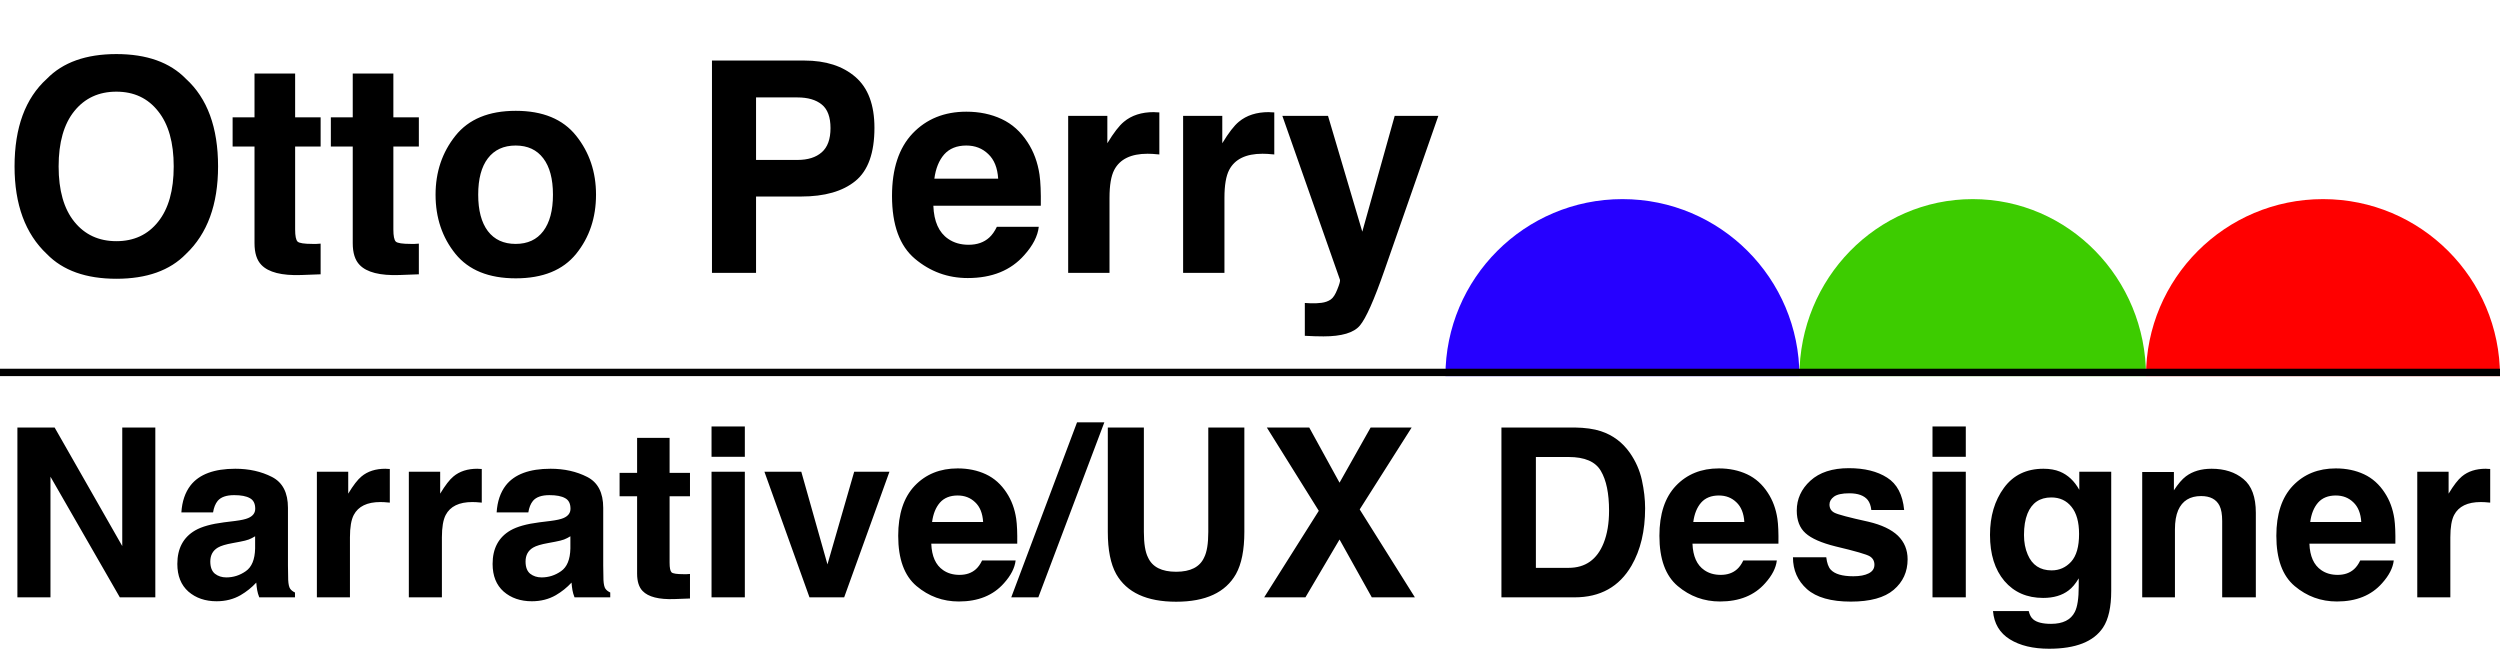
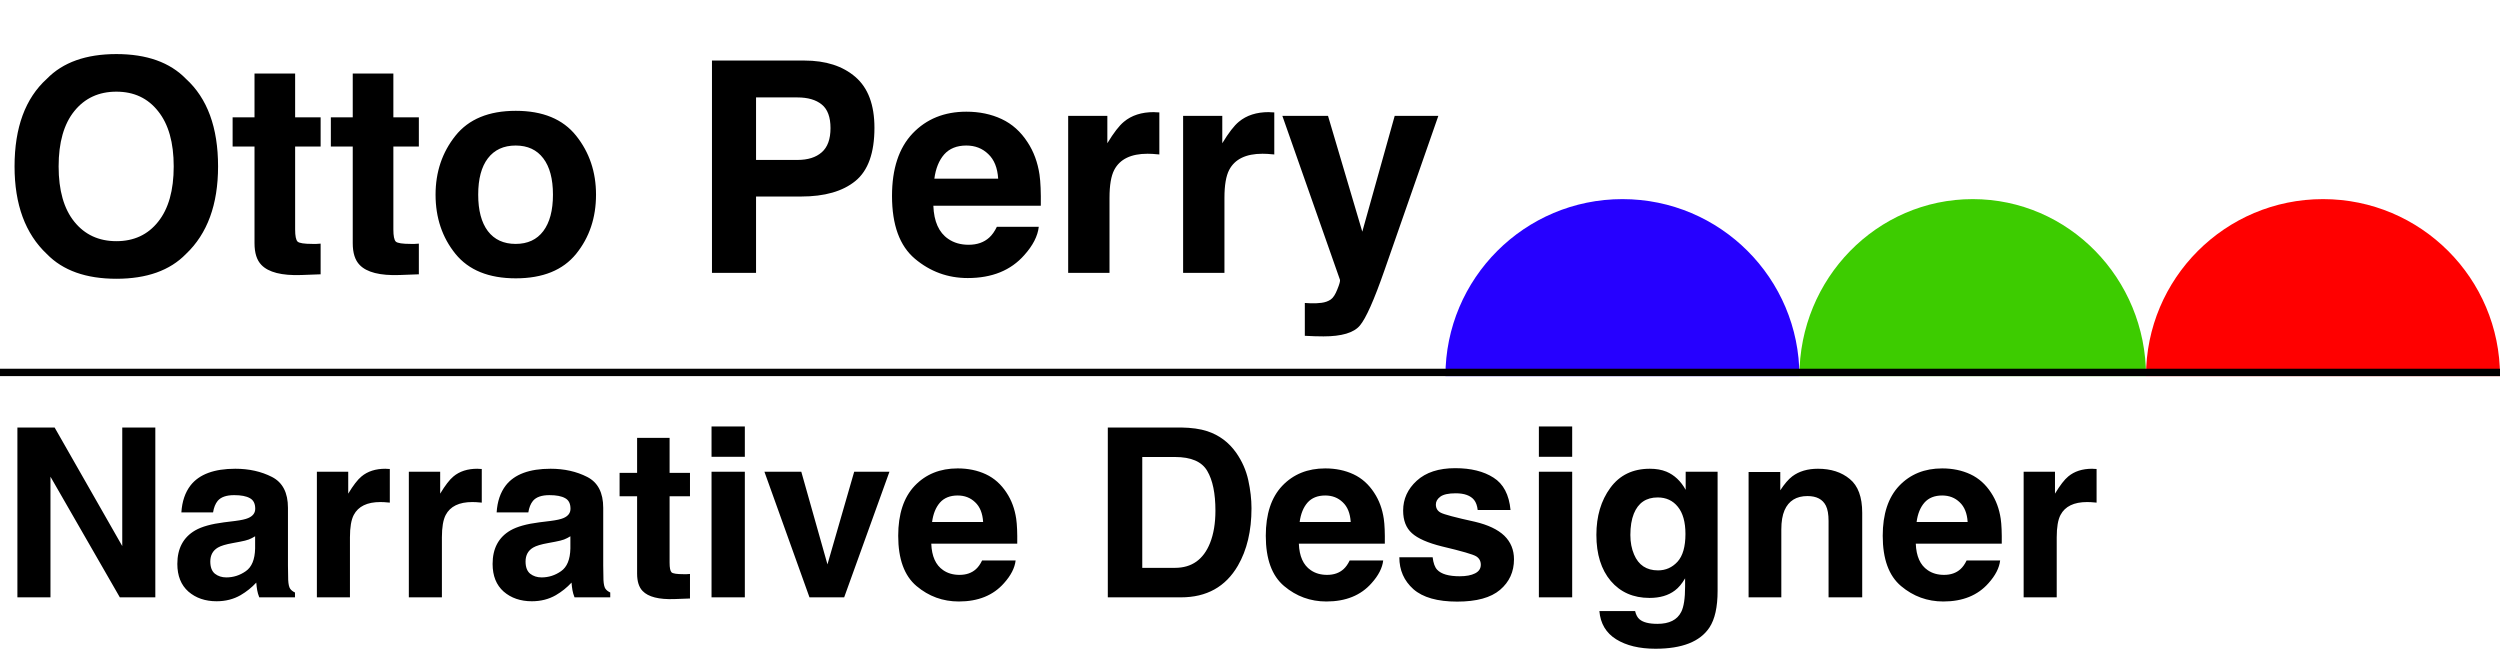
<svg xmlns="http://www.w3.org/2000/svg" width="339" height="88" viewBox="0 0 339 88" fill="none">
  <path d="M339 51H291C291 37.745 301.745 27 315 27C328.255 27 339 37.745 339 51Z" fill="#FF0000" />
  <path d="M291 51H244C244 37.745 254.521 27 267.5 27C280.479 27 291 37.745 291 51Z" fill="#3DCC00" />
  <path d="M244 51H196C196 37.745 206.745 27 220 27C233.255 27 244 37.745 244 51Z" fill="#2600FF" />
-   <path d="M2.359 57.969H7.406L16.578 74.047V57.969H21.062V81H16.25L6.844 64.641V81H2.359V57.969ZM34.594 72.719C34.312 72.896 34.026 73.042 33.734 73.156C33.453 73.26 33.062 73.359 32.562 73.453L31.562 73.641C30.625 73.807 29.953 74.01 29.547 74.25C28.859 74.656 28.516 75.287 28.516 76.141C28.516 76.901 28.724 77.453 29.141 77.797C29.568 78.13 30.083 78.297 30.688 78.297C31.646 78.297 32.526 78.016 33.328 77.453C34.141 76.891 34.562 75.865 34.594 74.375V72.719ZM31.891 70.641C32.714 70.537 33.302 70.406 33.656 70.25C34.292 69.979 34.609 69.557 34.609 68.984C34.609 68.287 34.365 67.807 33.875 67.547C33.396 67.276 32.688 67.141 31.75 67.141C30.698 67.141 29.953 67.401 29.516 67.922C29.203 68.307 28.995 68.828 28.891 69.484H24.594C24.688 67.995 25.104 66.771 25.844 65.812C27.021 64.312 29.042 63.562 31.906 63.562C33.771 63.562 35.427 63.932 36.875 64.672C38.323 65.412 39.047 66.807 39.047 68.859V76.672C39.047 77.213 39.057 77.87 39.078 78.641C39.109 79.224 39.198 79.62 39.344 79.828C39.49 80.037 39.708 80.208 40 80.344V81H35.156C35.021 80.656 34.927 80.333 34.875 80.031C34.823 79.729 34.781 79.385 34.75 79C34.135 79.667 33.427 80.234 32.625 80.703C31.667 81.255 30.583 81.531 29.375 81.531C27.833 81.531 26.557 81.094 25.547 80.219C24.547 79.333 24.047 78.083 24.047 76.469C24.047 74.375 24.854 72.859 26.469 71.922C27.354 71.412 28.656 71.047 30.375 70.828L31.891 70.641ZM52.266 63.562C52.349 63.562 52.417 63.568 52.469 63.578C52.531 63.578 52.661 63.583 52.859 63.594V68.156C52.578 68.125 52.328 68.104 52.109 68.094C51.891 68.083 51.714 68.078 51.578 68.078C49.786 68.078 48.583 68.662 47.969 69.828C47.625 70.484 47.453 71.495 47.453 72.859V81H42.969V63.969H47.219V66.938C47.906 65.802 48.505 65.026 49.016 64.609C49.849 63.911 50.932 63.562 52.266 63.562ZM64.734 63.562C64.818 63.562 64.885 63.568 64.938 63.578C65 63.578 65.13 63.583 65.328 63.594V68.156C65.047 68.125 64.797 68.104 64.578 68.094C64.359 68.083 64.182 68.078 64.047 68.078C62.255 68.078 61.052 68.662 60.438 69.828C60.094 70.484 59.922 71.495 59.922 72.859V81H55.438V63.969H59.688V66.938C60.375 65.802 60.974 65.026 61.484 64.609C62.318 63.911 63.401 63.562 64.734 63.562ZM77.344 72.719C77.062 72.896 76.776 73.042 76.484 73.156C76.203 73.26 75.812 73.359 75.312 73.453L74.312 73.641C73.375 73.807 72.703 74.01 72.297 74.25C71.609 74.656 71.266 75.287 71.266 76.141C71.266 76.901 71.474 77.453 71.891 77.797C72.318 78.13 72.833 78.297 73.438 78.297C74.396 78.297 75.276 78.016 76.078 77.453C76.891 76.891 77.312 75.865 77.344 74.375V72.719ZM74.641 70.641C75.463 70.537 76.052 70.406 76.406 70.25C77.042 69.979 77.359 69.557 77.359 68.984C77.359 68.287 77.115 67.807 76.625 67.547C76.146 67.276 75.438 67.141 74.5 67.141C73.448 67.141 72.703 67.401 72.266 67.922C71.953 68.307 71.745 68.828 71.641 69.484H67.344C67.438 67.995 67.854 66.771 68.594 65.812C69.771 64.312 71.792 63.562 74.656 63.562C76.521 63.562 78.177 63.932 79.625 64.672C81.073 65.412 81.797 66.807 81.797 68.859V76.672C81.797 77.213 81.807 77.87 81.828 78.641C81.859 79.224 81.948 79.62 82.094 79.828C82.24 80.037 82.458 80.208 82.75 80.344V81H77.906C77.771 80.656 77.677 80.333 77.625 80.031C77.573 79.729 77.531 79.385 77.5 79C76.885 79.667 76.177 80.234 75.375 80.703C74.417 81.255 73.333 81.531 72.125 81.531C70.583 81.531 69.307 81.094 68.297 80.219C67.297 79.333 66.797 78.083 66.797 76.469C66.797 74.375 67.604 72.859 69.219 71.922C70.104 71.412 71.406 71.047 73.125 70.828L74.641 70.641ZM84.016 67.297V64.125H86.391V59.375H90.797V64.125H93.562V67.297H90.797V76.297C90.797 76.995 90.885 77.432 91.062 77.609C91.24 77.776 91.781 77.859 92.688 77.859C92.823 77.859 92.963 77.859 93.109 77.859C93.266 77.849 93.417 77.838 93.562 77.828V81.156L91.453 81.234C89.349 81.307 87.912 80.943 87.141 80.141C86.641 79.63 86.391 78.844 86.391 77.781V67.297H84.016ZM101 61.938H96.484V57.828H101V61.938ZM96.484 63.969H101V81H96.484V63.969ZM115.828 63.969H120.609L114.469 81H109.766L103.656 63.969H108.656L112.203 76.531L115.828 63.969ZM129.859 67.188C128.828 67.188 128.026 67.51 127.453 68.156C126.891 68.802 126.536 69.677 126.391 70.781H133.312C133.24 69.604 132.88 68.713 132.234 68.109C131.599 67.495 130.807 67.188 129.859 67.188ZM129.859 63.516C131.276 63.516 132.552 63.781 133.688 64.312C134.823 64.844 135.76 65.682 136.5 66.828C137.167 67.838 137.599 69.01 137.797 70.344C137.911 71.125 137.958 72.25 137.938 73.719H126.281C126.344 75.427 126.88 76.625 127.891 77.312C128.505 77.74 129.245 77.953 130.109 77.953C131.026 77.953 131.771 77.693 132.344 77.172C132.656 76.891 132.932 76.5 133.172 76H137.719C137.604 77.01 137.078 78.037 136.141 79.078C134.682 80.734 132.641 81.562 130.016 81.562C127.849 81.562 125.938 80.865 124.281 79.469C122.625 78.073 121.797 75.802 121.797 72.656C121.797 69.708 122.542 67.448 124.031 65.875C125.531 64.302 127.474 63.516 129.859 63.516ZM146.047 57.266H149.75L140.797 81H137.125L146.047 57.266ZM150.219 57.969H155.109V72.125C155.109 73.708 155.297 74.865 155.672 75.594C156.255 76.885 157.526 77.531 159.484 77.531C161.432 77.531 162.698 76.885 163.281 75.594C163.656 74.865 163.844 73.708 163.844 72.125V57.969H168.734V72.125C168.734 74.573 168.354 76.479 167.594 77.844C166.177 80.344 163.474 81.594 159.484 81.594C155.495 81.594 152.786 80.344 151.359 77.844C150.599 76.479 150.219 74.573 150.219 72.125V57.969ZM177.016 81H171.422L178.828 69.266L171.781 57.969H177.531L181.641 65.453L185.859 57.969H191.422L184.375 69.078L191.859 81H186.016L181.641 73.156L177.016 81ZM208.266 61.969V77H212.703C214.974 77 216.557 75.88 217.453 73.641C217.943 72.412 218.188 70.948 218.188 69.25C218.188 66.906 217.818 65.109 217.078 63.859C216.349 62.599 214.891 61.969 212.703 61.969H208.266ZM213.516 57.969C214.943 57.99 216.13 58.156 217.078 58.469C218.693 59 220 59.974 221 61.391C221.802 62.536 222.349 63.776 222.641 65.109C222.932 66.443 223.078 67.713 223.078 68.922C223.078 71.984 222.464 74.578 221.234 76.703C219.568 79.568 216.995 81 213.516 81H203.594V57.969H213.516ZM233.078 67.188C232.047 67.188 231.245 67.51 230.672 68.156C230.109 68.802 229.755 69.677 229.609 70.781H236.531C236.458 69.604 236.099 68.713 235.453 68.109C234.818 67.495 234.026 67.188 233.078 67.188ZM233.078 63.516C234.495 63.516 235.771 63.781 236.906 64.312C238.042 64.844 238.979 65.682 239.719 66.828C240.385 67.838 240.818 69.01 241.016 70.344C241.13 71.125 241.177 72.25 241.156 73.719H229.5C229.562 75.427 230.099 76.625 231.109 77.312C231.724 77.74 232.464 77.953 233.328 77.953C234.245 77.953 234.99 77.693 235.562 77.172C235.875 76.891 236.151 76.5 236.391 76H240.938C240.823 77.01 240.297 78.037 239.359 79.078C237.901 80.734 235.859 81.562 233.234 81.562C231.068 81.562 229.156 80.865 227.5 79.469C225.844 78.073 225.016 75.802 225.016 72.656C225.016 69.708 225.76 67.448 227.25 65.875C228.75 64.302 230.693 63.516 233.078 63.516ZM247.641 75.562C247.734 76.354 247.938 76.917 248.25 77.25C248.802 77.844 249.823 78.141 251.312 78.141C252.188 78.141 252.88 78.01 253.391 77.75C253.911 77.49 254.172 77.099 254.172 76.578C254.172 76.078 253.964 75.698 253.547 75.438C253.13 75.177 251.583 74.729 248.906 74.094C246.979 73.615 245.62 73.016 244.828 72.297C244.036 71.588 243.641 70.568 243.641 69.234C243.641 67.662 244.255 66.312 245.484 65.188C246.724 64.052 248.464 63.484 250.703 63.484C252.828 63.484 254.557 63.911 255.891 64.766C257.234 65.609 258.005 67.073 258.203 69.156H253.75C253.688 68.583 253.526 68.13 253.266 67.797C252.776 67.193 251.943 66.891 250.766 66.891C249.797 66.891 249.104 67.042 248.688 67.344C248.281 67.646 248.078 68 248.078 68.406C248.078 68.917 248.297 69.287 248.734 69.516C249.172 69.755 250.719 70.167 253.375 70.75C255.146 71.167 256.474 71.797 257.359 72.641C258.234 73.495 258.672 74.562 258.672 75.844C258.672 77.531 258.042 78.912 256.781 79.984C255.531 81.047 253.594 81.578 250.969 81.578C248.292 81.578 246.312 81.016 245.031 79.891C243.76 78.755 243.125 77.312 243.125 75.562H247.641ZM266.562 61.938H262.047V57.828H266.562V61.938ZM262.047 63.969H266.562V81H262.047V63.969ZM278.203 77.344C279.245 77.344 280.125 76.953 280.844 76.172C281.562 75.38 281.922 74.125 281.922 72.406C281.922 70.792 281.578 69.562 280.891 68.719C280.214 67.875 279.302 67.453 278.156 67.453C276.594 67.453 275.516 68.188 274.922 69.656C274.609 70.438 274.453 71.401 274.453 72.547C274.453 73.537 274.62 74.417 274.953 75.188C275.557 76.625 276.641 77.344 278.203 77.344ZM277.094 63.562C277.948 63.562 278.693 63.693 279.328 63.953C280.411 64.401 281.286 65.224 281.953 66.422V63.969H286.281V80.125C286.281 82.323 285.911 83.979 285.172 85.094C283.901 87.01 281.464 87.969 277.859 87.969C275.682 87.969 273.906 87.542 272.531 86.688C271.156 85.833 270.396 84.557 270.25 82.859H275.094C275.219 83.38 275.422 83.755 275.703 83.984C276.182 84.391 276.99 84.594 278.125 84.594C279.729 84.594 280.802 84.057 281.344 82.984C281.698 82.297 281.875 81.141 281.875 79.516V78.422C281.448 79.151 280.99 79.698 280.5 80.062C279.615 80.74 278.464 81.078 277.047 81.078C274.859 81.078 273.109 80.312 271.797 78.781C270.495 77.24 269.844 75.156 269.844 72.531C269.844 70 270.474 67.875 271.734 66.156C272.995 64.427 274.781 63.562 277.094 63.562ZM299.891 63.562C301.651 63.562 303.089 64.026 304.203 64.953C305.328 65.87 305.891 67.396 305.891 69.531V81H301.328V70.641C301.328 69.745 301.208 69.057 300.969 68.578C300.531 67.703 299.698 67.266 298.469 67.266C296.958 67.266 295.922 67.906 295.359 69.188C295.068 69.865 294.922 70.729 294.922 71.781V81H290.484V64H294.781V66.484C295.354 65.609 295.896 64.979 296.406 64.594C297.323 63.906 298.484 63.562 299.891 63.562ZM316.734 67.188C315.703 67.188 314.901 67.51 314.328 68.156C313.766 68.802 313.411 69.677 313.266 70.781H320.188C320.115 69.604 319.755 68.713 319.109 68.109C318.474 67.495 317.682 67.188 316.734 67.188ZM316.734 63.516C318.151 63.516 319.427 63.781 320.562 64.312C321.698 64.844 322.635 65.682 323.375 66.828C324.042 67.838 324.474 69.01 324.672 70.344C324.786 71.125 324.833 72.25 324.812 73.719H313.156C313.219 75.427 313.755 76.625 314.766 77.312C315.38 77.74 316.12 77.953 316.984 77.953C317.901 77.953 318.646 77.693 319.219 77.172C319.531 76.891 319.807 76.5 320.047 76H324.594C324.479 77.01 323.953 78.037 323.016 79.078C321.557 80.734 319.516 81.562 316.891 81.562C314.724 81.562 312.812 80.865 311.156 79.469C309.5 78.073 308.672 75.802 308.672 72.656C308.672 69.708 309.417 67.448 310.906 65.875C312.406 64.302 314.349 63.516 316.734 63.516ZM337.078 63.562C337.161 63.562 337.229 63.568 337.281 63.578C337.344 63.578 337.474 63.583 337.672 63.594V68.156C337.391 68.125 337.141 68.104 336.922 68.094C336.703 68.083 336.526 68.078 336.391 68.078C334.599 68.078 333.396 68.662 332.781 69.828C332.438 70.484 332.266 71.495 332.266 72.859V81H327.781V63.969H332.031V66.938C332.719 65.802 333.318 65.026 333.828 64.609C334.661 63.911 335.745 63.562 337.078 63.562Z" fill="black" />
+   <path d="M2.359 57.969H7.406L16.578 74.047V57.969H21.062V81H16.25L6.844 64.641V81H2.359V57.969ZM34.594 72.719C34.312 72.896 34.026 73.042 33.734 73.156C33.453 73.26 33.062 73.359 32.562 73.453L31.562 73.641C30.625 73.807 29.953 74.01 29.547 74.25C28.859 74.656 28.516 75.287 28.516 76.141C28.516 76.901 28.724 77.453 29.141 77.797C29.568 78.13 30.083 78.297 30.688 78.297C31.646 78.297 32.526 78.016 33.328 77.453C34.141 76.891 34.562 75.865 34.594 74.375V72.719ZM31.891 70.641C32.714 70.537 33.302 70.406 33.656 70.25C34.292 69.979 34.609 69.557 34.609 68.984C34.609 68.287 34.365 67.807 33.875 67.547C33.396 67.276 32.688 67.141 31.75 67.141C30.698 67.141 29.953 67.401 29.516 67.922C29.203 68.307 28.995 68.828 28.891 69.484H24.594C24.688 67.995 25.104 66.771 25.844 65.812C27.021 64.312 29.042 63.562 31.906 63.562C33.771 63.562 35.427 63.932 36.875 64.672C38.323 65.412 39.047 66.807 39.047 68.859V76.672C39.047 77.213 39.057 77.87 39.078 78.641C39.109 79.224 39.198 79.62 39.344 79.828C39.49 80.037 39.708 80.208 40 80.344V81H35.156C35.021 80.656 34.927 80.333 34.875 80.031C34.823 79.729 34.781 79.385 34.75 79C34.135 79.667 33.427 80.234 32.625 80.703C31.667 81.255 30.583 81.531 29.375 81.531C27.833 81.531 26.557 81.094 25.547 80.219C24.547 79.333 24.047 78.083 24.047 76.469C24.047 74.375 24.854 72.859 26.469 71.922C27.354 71.412 28.656 71.047 30.375 70.828L31.891 70.641ZM52.266 63.562C52.349 63.562 52.417 63.568 52.469 63.578C52.531 63.578 52.661 63.583 52.859 63.594V68.156C52.578 68.125 52.328 68.104 52.109 68.094C51.891 68.083 51.714 68.078 51.578 68.078C49.786 68.078 48.583 68.662 47.969 69.828C47.625 70.484 47.453 71.495 47.453 72.859V81H42.969V63.969H47.219V66.938C47.906 65.802 48.505 65.026 49.016 64.609C49.849 63.911 50.932 63.562 52.266 63.562ZM64.734 63.562C64.818 63.562 64.885 63.568 64.938 63.578C65 63.578 65.13 63.583 65.328 63.594V68.156C65.047 68.125 64.797 68.104 64.578 68.094C64.359 68.083 64.182 68.078 64.047 68.078C62.255 68.078 61.052 68.662 60.438 69.828C60.094 70.484 59.922 71.495 59.922 72.859V81H55.438V63.969H59.688V66.938C60.375 65.802 60.974 65.026 61.484 64.609C62.318 63.911 63.401 63.562 64.734 63.562ZM77.344 72.719C77.062 72.896 76.776 73.042 76.484 73.156C76.203 73.26 75.812 73.359 75.312 73.453L74.312 73.641C73.375 73.807 72.703 74.01 72.297 74.25C71.609 74.656 71.266 75.287 71.266 76.141C71.266 76.901 71.474 77.453 71.891 77.797C72.318 78.13 72.833 78.297 73.438 78.297C74.396 78.297 75.276 78.016 76.078 77.453C76.891 76.891 77.312 75.865 77.344 74.375V72.719ZM74.641 70.641C75.463 70.537 76.052 70.406 76.406 70.25C77.042 69.979 77.359 69.557 77.359 68.984C77.359 68.287 77.115 67.807 76.625 67.547C76.146 67.276 75.438 67.141 74.5 67.141C73.448 67.141 72.703 67.401 72.266 67.922C71.953 68.307 71.745 68.828 71.641 69.484H67.344C67.438 67.995 67.854 66.771 68.594 65.812C69.771 64.312 71.792 63.562 74.656 63.562C76.521 63.562 78.177 63.932 79.625 64.672C81.073 65.412 81.797 66.807 81.797 68.859V76.672C81.797 77.213 81.807 77.87 81.828 78.641C81.859 79.224 81.948 79.62 82.094 79.828C82.24 80.037 82.458 80.208 82.75 80.344V81H77.906C77.771 80.656 77.677 80.333 77.625 80.031C77.573 79.729 77.531 79.385 77.5 79C76.885 79.667 76.177 80.234 75.375 80.703C74.417 81.255 73.333 81.531 72.125 81.531C70.583 81.531 69.307 81.094 68.297 80.219C67.297 79.333 66.797 78.083 66.797 76.469C66.797 74.375 67.604 72.859 69.219 71.922C70.104 71.412 71.406 71.047 73.125 70.828L74.641 70.641ZM84.016 67.297V64.125H86.391V59.375H90.797V64.125H93.562V67.297H90.797V76.297C90.797 76.995 90.885 77.432 91.062 77.609C91.24 77.776 91.781 77.859 92.688 77.859C92.823 77.859 92.963 77.859 93.109 77.859C93.266 77.849 93.417 77.838 93.562 77.828V81.156L91.453 81.234C89.349 81.307 87.912 80.943 87.141 80.141C86.641 79.63 86.391 78.844 86.391 77.781V67.297H84.016ZM101 61.938H96.484V57.828H101V61.938ZM96.484 63.969H101V81H96.484V63.969ZM115.828 63.969H120.609L114.469 81H109.766L103.656 63.969H108.656L112.203 76.531L115.828 63.969ZM129.859 67.188C128.828 67.188 128.026 67.51 127.453 68.156C126.891 68.802 126.536 69.677 126.391 70.781H133.312C133.24 69.604 132.88 68.713 132.234 68.109C131.599 67.495 130.807 67.188 129.859 67.188ZM129.859 63.516C131.276 63.516 132.552 63.781 133.688 64.312C134.823 64.844 135.76 65.682 136.5 66.828C137.167 67.838 137.599 69.01 137.797 70.344C137.911 71.125 137.958 72.25 137.938 73.719H126.281C126.344 75.427 126.88 76.625 127.891 77.312C128.505 77.74 129.245 77.953 130.109 77.953C131.026 77.953 131.771 77.693 132.344 77.172C132.656 76.891 132.932 76.5 133.172 76H137.719C137.604 77.01 137.078 78.037 136.141 79.078C134.682 80.734 132.641 81.562 130.016 81.562C127.849 81.562 125.938 80.865 124.281 79.469C122.625 78.073 121.797 75.802 121.797 72.656C121.797 69.708 122.542 67.448 124.031 65.875C125.531 64.302 127.474 63.516 129.859 63.516ZM154.891 61.969V77H159.328C161.599 77 163.182 75.88 164.078 73.641C164.568 72.412 164.812 70.948 164.812 69.25C164.812 66.906 164.443 65.109 163.703 63.859C162.974 62.599 161.516 61.969 159.328 61.969H154.891ZM160.141 57.969C161.568 57.99 162.755 58.156 163.703 58.469C165.318 59 166.625 59.974 167.625 61.391C168.427 62.536 168.974 63.776 169.266 65.109C169.557 66.443 169.703 67.713 169.703 68.922C169.703 71.984 169.089 74.578 167.859 76.703C166.193 79.568 163.62 81 160.141 81H150.219V57.969H160.141ZM179.703 67.188C178.672 67.188 177.87 67.51 177.297 68.156C176.734 68.802 176.38 69.677 176.234 70.781H183.156C183.083 69.604 182.724 68.713 182.078 68.109C181.443 67.495 180.651 67.188 179.703 67.188ZM179.703 63.516C181.12 63.516 182.396 63.781 183.531 64.312C184.667 64.844 185.604 65.682 186.344 66.828C187.01 67.838 187.443 69.01 187.641 70.344C187.755 71.125 187.802 72.25 187.781 73.719H176.125C176.188 75.427 176.724 76.625 177.734 77.312C178.349 77.74 179.089 77.953 179.953 77.953C180.87 77.953 181.615 77.693 182.188 77.172C182.5 76.891 182.776 76.5 183.016 76H187.562C187.448 77.01 186.922 78.037 185.984 79.078C184.526 80.734 182.484 81.562 179.859 81.562C177.693 81.562 175.781 80.865 174.125 79.469C172.469 78.073 171.641 75.802 171.641 72.656C171.641 69.708 172.385 67.448 173.875 65.875C175.375 64.302 177.318 63.516 179.703 63.516ZM194.266 75.562C194.359 76.354 194.562 76.917 194.875 77.25C195.427 77.844 196.448 78.141 197.938 78.141C198.812 78.141 199.505 78.01 200.016 77.75C200.536 77.49 200.797 77.099 200.797 76.578C200.797 76.078 200.589 75.698 200.172 75.438C199.755 75.177 198.208 74.729 195.531 74.094C193.604 73.615 192.245 73.016 191.453 72.297C190.661 71.588 190.266 70.568 190.266 69.234C190.266 67.662 190.88 66.312 192.109 65.188C193.349 64.052 195.089 63.484 197.328 63.484C199.453 63.484 201.182 63.911 202.516 64.766C203.859 65.609 204.63 67.073 204.828 69.156H200.375C200.312 68.583 200.151 68.13 199.891 67.797C199.401 67.193 198.568 66.891 197.391 66.891C196.422 66.891 195.729 67.042 195.312 67.344C194.906 67.646 194.703 68 194.703 68.406C194.703 68.917 194.922 69.287 195.359 69.516C195.797 69.755 197.344 70.167 200 70.75C201.771 71.167 203.099 71.797 203.984 72.641C204.859 73.495 205.297 74.562 205.297 75.844C205.297 77.531 204.667 78.912 203.406 79.984C202.156 81.047 200.219 81.578 197.594 81.578C194.917 81.578 192.938 81.016 191.656 79.891C190.385 78.755 189.75 77.312 189.75 75.562H194.266ZM213.188 61.938H208.672V57.828H213.188V61.938ZM208.672 63.969H213.188V81H208.672V63.969ZM224.828 77.344C225.87 77.344 226.75 76.953 227.469 76.172C228.188 75.38 228.547 74.125 228.547 72.406C228.547 70.792 228.203 69.562 227.516 68.719C226.839 67.875 225.927 67.453 224.781 67.453C223.219 67.453 222.141 68.188 221.547 69.656C221.234 70.438 221.078 71.401 221.078 72.547C221.078 73.537 221.245 74.417 221.578 75.188C222.182 76.625 223.266 77.344 224.828 77.344ZM223.719 63.562C224.573 63.562 225.318 63.693 225.953 63.953C227.036 64.401 227.911 65.224 228.578 66.422V63.969H232.906V80.125C232.906 82.323 232.536 83.979 231.797 85.094C230.526 87.01 228.089 87.969 224.484 87.969C222.307 87.969 220.531 87.542 219.156 86.688C217.781 85.833 217.021 84.557 216.875 82.859H221.719C221.844 83.38 222.047 83.755 222.328 83.984C222.807 84.391 223.615 84.594 224.75 84.594C226.354 84.594 227.427 84.057 227.969 82.984C228.323 82.297 228.5 81.141 228.5 79.516V78.422C228.073 79.151 227.615 79.698 227.125 80.062C226.24 80.74 225.089 81.078 223.672 81.078C221.484 81.078 219.734 80.312 218.422 78.781C217.12 77.24 216.469 75.156 216.469 72.531C216.469 70 217.099 67.875 218.359 66.156C219.62 64.427 221.406 63.562 223.719 63.562ZM246.516 63.562C248.276 63.562 249.714 64.026 250.828 64.953C251.953 65.87 252.516 67.396 252.516 69.531V81H247.953V70.641C247.953 69.745 247.833 69.057 247.594 68.578C247.156 67.703 246.323 67.266 245.094 67.266C243.583 67.266 242.547 67.906 241.984 69.188C241.693 69.865 241.547 70.729 241.547 71.781V81H237.109V64H241.406V66.484C241.979 65.609 242.521 64.979 243.031 64.594C243.948 63.906 245.109 63.562 246.516 63.562ZM263.359 67.188C262.328 67.188 261.526 67.51 260.953 68.156C260.391 68.802 260.036 69.677 259.891 70.781H266.812C266.74 69.604 266.38 68.713 265.734 68.109C265.099 67.495 264.307 67.188 263.359 67.188ZM263.359 63.516C264.776 63.516 266.052 63.781 267.188 64.312C268.323 64.844 269.26 65.682 270 66.828C270.667 67.838 271.099 69.01 271.297 70.344C271.411 71.125 271.458 72.25 271.438 73.719H259.781C259.844 75.427 260.38 76.625 261.391 77.312C262.005 77.74 262.745 77.953 263.609 77.953C264.526 77.953 265.271 77.693 265.844 77.172C266.156 76.891 266.432 76.5 266.672 76H271.219C271.104 77.01 270.578 78.037 269.641 79.078C268.182 80.734 266.141 81.562 263.516 81.562C261.349 81.562 259.438 80.865 257.781 79.469C256.125 78.073 255.297 75.802 255.297 72.656C255.297 69.708 256.042 67.448 257.531 65.875C259.031 64.302 260.974 63.516 263.359 63.516ZM283.703 63.562C283.786 63.562 283.854 63.568 283.906 63.578C283.969 63.578 284.099 63.583 284.297 63.594V68.156C284.016 68.125 283.766 68.104 283.547 68.094C283.328 68.083 283.151 68.078 283.016 68.078C281.224 68.078 280.021 68.662 279.406 69.828C279.062 70.484 278.891 71.495 278.891 72.859V81H274.406V63.969H278.656V66.938C279.344 65.802 279.943 65.026 280.453 64.609C281.286 63.911 282.37 63.562 283.703 63.562Z" fill="black" />
  <path d="M15.781 32.703C18.164 32.703 20.052 31.824 21.445 30.066C22.852 28.309 23.555 25.809 23.555 22.566C23.555 19.337 22.852 16.844 21.445 15.086C20.052 13.315 18.164 12.43 15.781 12.43C13.398 12.43 11.497 13.309 10.078 15.066C8.659 16.824 7.949 19.324 7.949 22.566C7.949 25.809 8.659 28.309 10.078 30.066C11.497 31.824 13.398 32.703 15.781 32.703ZM29.57 22.566C29.57 27.736 28.119 31.694 25.215 34.441C23.04 36.681 19.896 37.801 15.781 37.801C11.667 37.801 8.522 36.681 6.348 34.441C3.431 31.694 1.973 27.736 1.973 22.566C1.973 17.293 3.431 13.335 6.348 10.691C8.522 8.452 11.667 7.332 15.781 7.332C19.896 7.332 23.04 8.452 25.215 10.691C28.119 13.335 29.57 17.293 29.57 22.566ZM31.543 19.871V15.906H34.512V9.969H40.02V15.906H43.477V19.871H40.02V31.121C40.02 31.994 40.13 32.54 40.352 32.762C40.573 32.97 41.25 33.074 42.383 33.074C42.552 33.074 42.728 33.074 42.91 33.074C43.105 33.061 43.294 33.048 43.477 33.035V37.195L40.84 37.293C38.21 37.384 36.413 36.928 35.449 35.926C34.824 35.288 34.512 34.305 34.512 32.977V19.871H31.543ZM44.863 19.871V15.906H47.832V9.969H53.34V15.906H56.797V19.871H53.34V31.121C53.34 31.994 53.45 32.54 53.672 32.762C53.893 32.97 54.57 33.074 55.703 33.074C55.872 33.074 56.048 33.074 56.23 33.074C56.426 33.061 56.615 33.048 56.797 33.035V37.195L54.16 37.293C51.53 37.384 49.733 36.928 48.77 35.926C48.145 35.288 47.832 34.305 47.832 32.977V19.871H44.863ZM69.922 33.074C71.549 33.074 72.799 32.495 73.672 31.336C74.544 30.177 74.981 28.53 74.981 26.395C74.981 24.259 74.544 22.619 73.672 21.473C72.799 20.314 71.549 19.734 69.922 19.734C68.294 19.734 67.038 20.314 66.152 21.473C65.28 22.619 64.844 24.259 64.844 26.395C64.844 28.53 65.28 30.177 66.152 31.336C67.038 32.495 68.294 33.074 69.922 33.074ZM80.82 26.395C80.82 29.52 79.922 32.195 78.125 34.422C76.328 36.635 73.6 37.742 69.941 37.742C66.283 37.742 63.555 36.635 61.758 34.422C59.961 32.195 59.062 29.52 59.062 26.395C59.062 23.322 59.961 20.659 61.758 18.406C63.555 16.154 66.283 15.027 69.941 15.027C73.6 15.027 76.328 16.154 78.125 18.406C79.922 20.659 80.82 23.322 80.82 26.395ZM112.617 17.371C112.617 15.874 112.22 14.806 111.426 14.168C110.645 13.53 109.544 13.211 108.125 13.211H102.52V21.688H108.125C109.544 21.688 110.645 21.342 111.426 20.652C112.22 19.962 112.617 18.869 112.617 17.371ZM118.574 17.332C118.574 20.73 117.715 23.133 115.996 24.539C114.277 25.945 111.823 26.648 108.633 26.648H102.52V37H96.543V8.211H109.082C111.973 8.211 114.277 8.953 115.996 10.438C117.715 11.922 118.574 14.22 118.574 17.332ZM131.035 19.734C129.746 19.734 128.743 20.138 128.027 20.945C127.324 21.753 126.882 22.846 126.699 24.227H135.352C135.26 22.755 134.811 21.642 134.004 20.887C133.21 20.119 132.22 19.734 131.035 19.734ZM131.035 15.145C132.806 15.145 134.401 15.477 135.82 16.141C137.24 16.805 138.411 17.853 139.336 19.285C140.169 20.548 140.71 22.013 140.957 23.68C141.1 24.656 141.159 26.062 141.133 27.898H126.562C126.641 30.034 127.311 31.531 128.574 32.391C129.342 32.925 130.267 33.191 131.348 33.191C132.493 33.191 133.424 32.866 134.141 32.215C134.531 31.863 134.876 31.375 135.176 30.75H140.859C140.716 32.013 140.059 33.296 138.887 34.598C137.064 36.668 134.512 37.703 131.23 37.703C128.522 37.703 126.133 36.831 124.062 35.086C121.992 33.341 120.957 30.503 120.957 26.57C120.957 22.885 121.888 20.06 123.75 18.094C125.625 16.128 128.053 15.145 131.035 15.145ZM156.465 15.203C156.569 15.203 156.654 15.21 156.719 15.223C156.797 15.223 156.96 15.229 157.207 15.242V20.945C156.855 20.906 156.543 20.88 156.27 20.867C155.996 20.854 155.775 20.848 155.605 20.848C153.366 20.848 151.862 21.577 151.094 23.035C150.664 23.855 150.449 25.119 150.449 26.824V37H144.844V15.711H150.156V19.422C151.016 18.003 151.764 17.033 152.402 16.512C153.444 15.639 154.798 15.203 156.465 15.203ZM172.051 15.203C172.155 15.203 172.24 15.21 172.305 15.223C172.383 15.223 172.546 15.229 172.793 15.242V20.945C172.441 20.906 172.129 20.88 171.855 20.867C171.582 20.854 171.361 20.848 171.191 20.848C168.952 20.848 167.448 21.577 166.68 23.035C166.25 23.855 166.035 25.119 166.035 26.824V37H160.43V15.711H165.742V19.422C166.602 18.003 167.35 17.033 167.988 16.512C169.03 15.639 170.384 15.203 172.051 15.203ZM176.934 41.082L177.637 41.121C178.184 41.147 178.704 41.128 179.199 41.062C179.694 40.997 180.111 40.848 180.449 40.613C180.775 40.392 181.074 39.93 181.348 39.227C181.634 38.523 181.751 38.094 181.699 37.938L173.887 15.711H180.078L184.727 31.414L189.121 15.711H195.039L187.734 36.648C186.328 40.685 185.215 43.185 184.395 44.148C183.574 45.125 181.934 45.613 179.473 45.613C178.978 45.613 178.581 45.607 178.281 45.594C177.982 45.594 177.533 45.574 176.934 45.535V41.082Z" fill="black" />
  <line y1="50.5" x2="339" y2="50.5" stroke="black" />
</svg>
